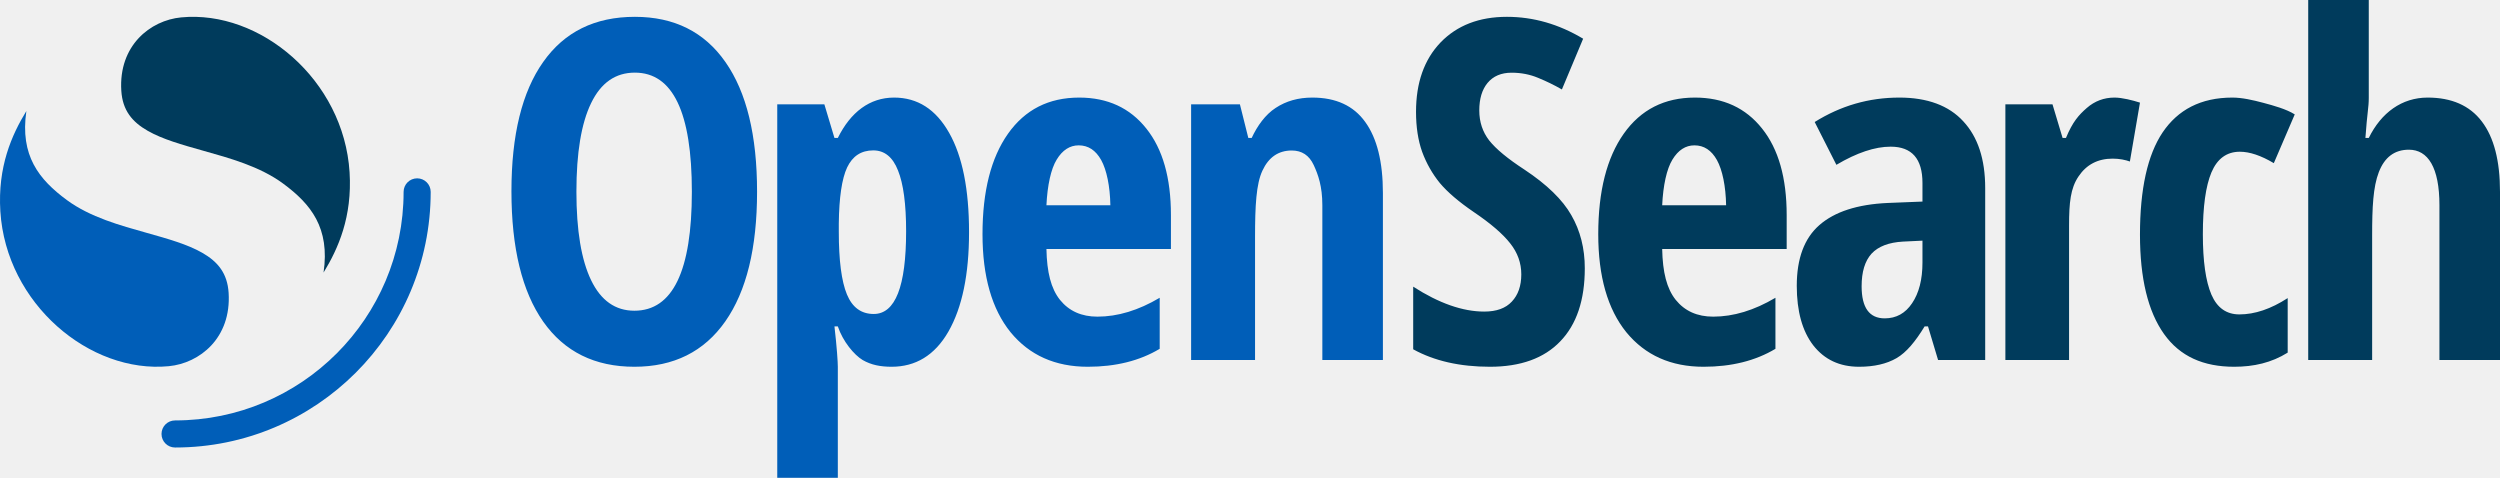
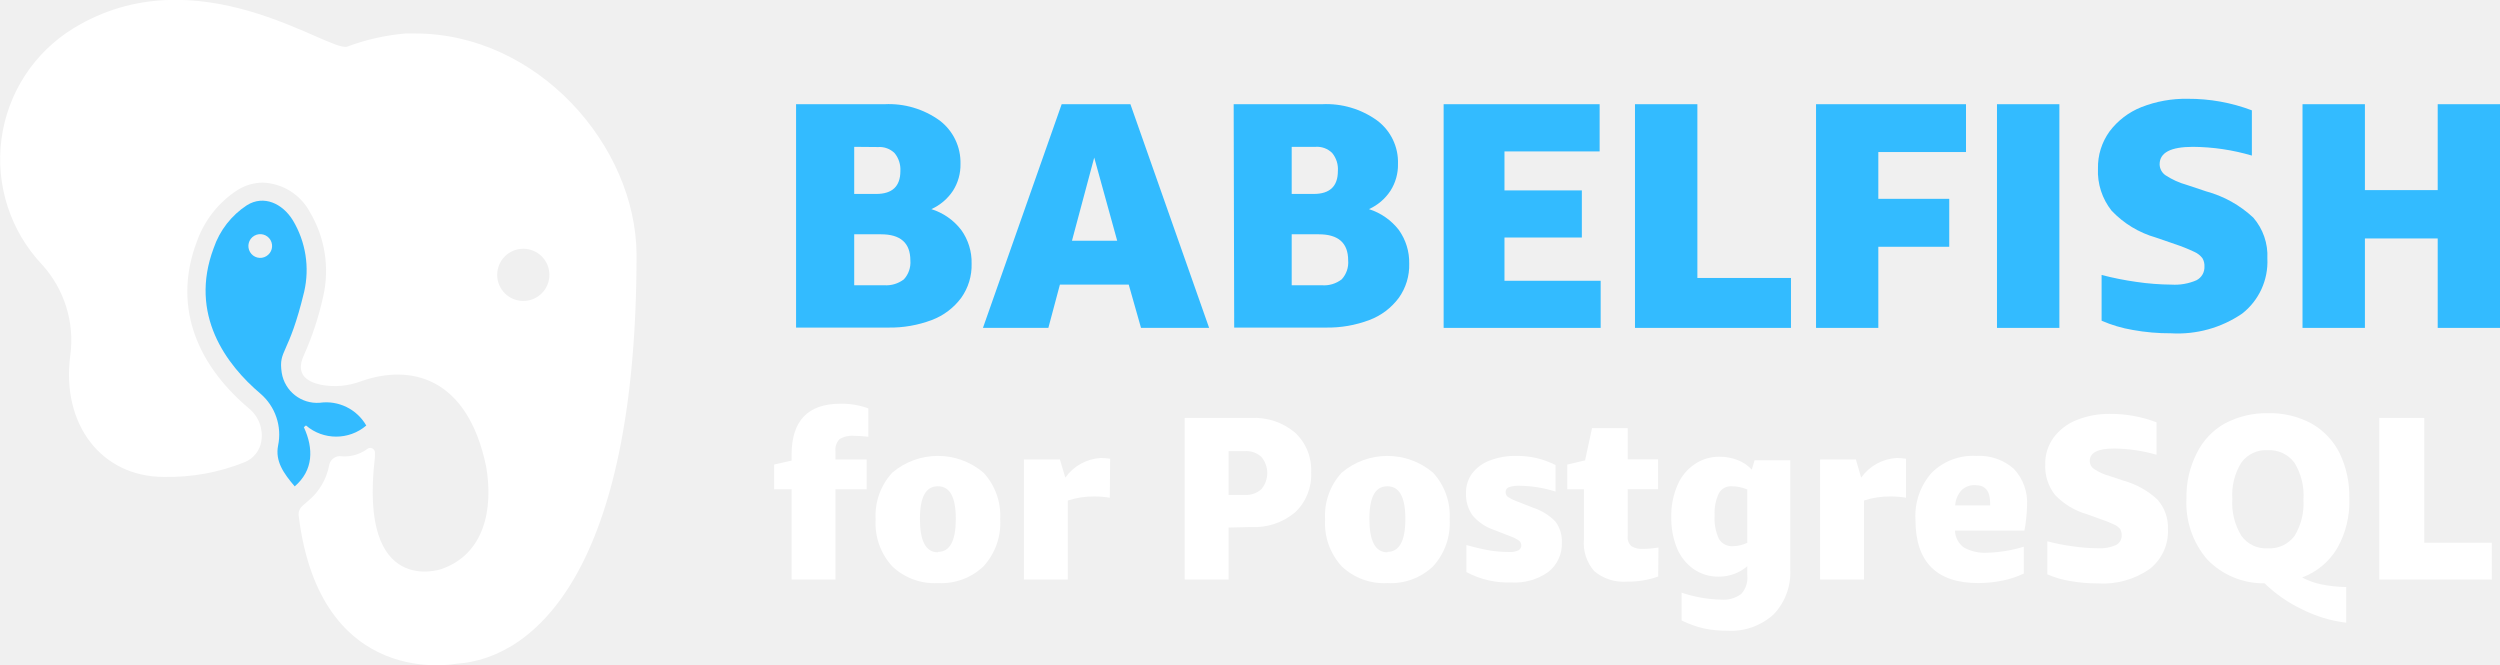
- <svg xmlns="http://www.w3.org/2000/svg" width="743" height="142" viewBox="0 0 743 142" fill="none">
-   <path fill-rule="evenodd" clip-rule="evenodd" d="M123.975 53C126.198 53 128 54.802 128 57.025C128 98.985 93.985 133 52.025 133C49.802 133 48 131.198 48 128.975C48 126.752 49.802 124.95 52.025 124.95C89.539 124.95 119.95 94.539 119.95 57.025C119.95 54.802 121.752 53 123.975 53Z" fill="#005EB8" />
-   <path d="M96.163 81C100.514 73.901 104.723 64.436 103.895 51.184C102.18 23.735 77.318 2.911 53.841 5.167C44.651 6.051 35.214 13.542 36.052 26.961C36.416 32.792 39.27 36.234 43.909 38.88C48.324 41.398 53.996 42.994 60.425 44.802C68.192 46.987 77.202 49.441 84.126 54.543C92.425 60.659 98.098 67.749 96.163 81Z" fill="#003B5C" />
-   <path d="M7.837 33C3.486 40.099 -0.723 49.564 0.105 62.816C1.82 90.266 26.682 111.089 50.159 108.833C59.349 107.949 68.786 100.458 67.948 87.039C67.584 81.208 64.73 77.766 60.091 75.12C55.676 72.602 50.004 71.006 43.575 69.198C35.807 67.013 26.798 64.559 19.874 59.457C11.575 53.341 5.902 46.252 7.837 33Z" fill="#005EB8" />
-   <path fill-rule="evenodd" clip-rule="evenodd" d="M725 61V107H743V57C743 47.785 741.199 40.824 737.598 36.102C733.996 31.334 728.564 29 721.5 29C713.835 29 707.694 33.482 704 41H703C703.273 37.118 703.519 34.894 703.699 33.271C703.885 31.596 704 30.559 704 29V0H686V107H705V70C705 61.702 705.277 55.563 706.985 51.162C708.694 46.715 711.672 44.492 715.92 44.492C721.599 44.492 725 49.768 725 61ZM463.704 101.458C468.568 96.43 471 89.187 471 79.731C471 73.826 469.667 68.567 467.001 63.954C464.382 59.341 459.729 54.82 453.041 50.392C448.084 47.163 444.6 44.28 442.589 41.742C440.624 39.205 439.642 36.23 439.642 32.816C439.642 29.357 440.461 26.635 442.098 24.651C443.781 22.622 446.166 21.607 449.253 21.607C452.059 21.607 454.678 22.114 457.11 23.129C459.589 24.144 461.95 25.297 464.195 26.589L470.509 11.504C463.26 7.168 455.707 5 447.85 5C439.619 5 433.048 7.537 428.138 12.611C423.274 17.686 420.842 24.559 420.842 33.231C420.842 37.752 421.45 41.719 422.666 45.133C423.928 48.547 425.682 51.637 427.927 54.405C430.219 57.127 433.563 59.987 437.959 62.985C443.01 66.399 446.634 69.513 448.832 72.327C451.03 75.094 452.129 78.162 452.129 81.53C452.129 84.943 451.194 87.642 449.323 89.625C447.499 91.609 444.763 92.601 441.116 92.601C434.708 92.601 427.67 90.133 420 85.197V103.81C426.267 107.27 433.867 109 442.799 109C451.919 109 458.887 106.486 463.704 101.458ZM483.348 98.749C488.959 105.583 496.612 109 506.304 109C514.606 109 521.725 107.222 527.661 103.667V88.498C521.354 92.238 515.186 94.108 509.157 94.108C504.426 94.108 500.716 92.446 498.026 89.121C495.336 85.75 494.139 80.88 494 74H531V63.909C531 52.873 528.565 44.307 523.696 38.212C518.826 32.071 512.171 29 503.73 29C494.687 29 487.638 32.579 482.583 39.736C477.528 46.893 475 56.844 475 69.589C475 82.149 477.783 91.869 483.348 98.749ZM497.052 47.424C498.768 44.608 500.948 43.199 503.591 43.199C506.42 43.199 508.646 44.654 510.27 47.563C511.893 50.472 512.907 55.367 513 61H494C494.278 55.136 495.336 50.195 497.052 47.424ZM576 107L573 97H572C569.243 101.517 566.591 104.736 563.647 106.442C560.703 108.147 556.989 109 552.503 109C546.756 109 542.224 106.88 538.906 102.639C535.635 98.398 534 92.498 534 84.938C534 76.825 536.243 70.809 540.728 66.891C545.261 62.927 552.013 60.737 560.984 60.322L571.357 59.907V54.376C571.357 47.185 568.203 43.59 561.895 43.59C557.222 43.59 551.849 45.387 545.775 48.983L539.327 36.26C547.083 31.42 555.389 29 564.5 29C572.77 29 579.183 31.351 583.482 36.053C587.827 40.708 590 47.323 590 55.897V107H576ZM560.143 94.618C563.554 94.618 566.264 93.12 568.273 90.124C570.329 87.081 571.357 83.048 571.357 78.023V71.524L565.61 71.8C561.358 72.031 558.227 73.229 556.218 75.396C554.255 77.562 553.274 80.789 553.274 85.076C553.274 91.437 555.564 94.618 560.143 94.618ZM636 30.5C633.86 29.81 630.674 29 628.443 29C625.301 29 622.546 30.035 620.179 32.105C617.811 34.174 616.004 36.171 614 41H613L610 31H596V107H614.927V67C614.927 60.285 615.352 55.953 617.72 52.457C620.088 48.915 623.48 47.145 627.897 47.145C629.946 47.145 631.725 47.54 633 48L636 30.5ZM664 109C654.885 109 647.908 105.956 643.145 99.26C638.382 92.565 636 82.729 636 69.754C636 56.178 638.244 46.042 642.733 39.347C647.267 32.651 654.034 29 663.469 29C666.309 29 669.504 29.719 672.618 30.55C675.733 31.382 679.527 32.43 682 34L675.779 48.49C671.977 46.227 668.611 45.096 665.679 45.096C661.786 45.096 658.969 47.151 657.229 51.26C655.534 55.324 654.687 61.442 654.687 69.615C654.687 77.604 655.534 83.584 657.229 87.555C658.924 91.48 661.695 93.442 665.542 93.442C670.122 93.442 674.908 91.826 679.901 88.594V104.802C675.092 107.803 669.817 109 664 109Z" fill="#003B5C" />
-   <path fill-rule="evenodd" clip-rule="evenodd" d="M215.554 95.525C221.851 86.541 225 73.688 225 56.965C225 40.242 221.874 27.412 215.623 18.475C209.372 9.492 200.389 5 188.674 5C176.82 5 167.744 9.469 161.446 18.406C155.149 27.297 152 40.104 152 56.827C152 73.688 155.149 86.611 161.446 95.594C167.744 104.531 176.773 109 188.535 109C200.25 109 209.256 104.508 215.554 95.525ZM175.685 83.294C172.768 77.259 171.309 68.483 171.309 56.965C171.309 45.402 172.768 36.626 175.685 30.637C178.602 24.602 182.932 21.585 188.674 21.585C199.972 21.585 205.621 33.378 205.621 56.965C205.621 80.553 199.926 92.346 188.535 92.346C182.886 92.346 178.602 89.329 175.685 83.294ZM256.372 106.996C258.938 108.477 261.7 109 265 109C272.059 109 277.801 105.653 281.881 98.522C285.96 91.392 288 81.553 288 69.005C288 56.272 286.029 46.433 282.087 39.487C278.145 32.496 272.69 29 265.723 29C258.48 29 252.805 33.314 249 41H248L245 31H231V142H249V109C249 107.704 248.733 103.297 248 97H249C250.5 101.5 253.85 105.468 256.372 106.996ZM251.765 49.766C253.369 46.386 255.959 44.696 259.534 44.696C262.881 44.696 265.333 46.687 266.891 50.669C268.496 54.651 269.298 60.671 269.298 68.727C269.298 85.118 266.089 93.314 259.672 93.314C255.959 93.314 253.3 91.369 251.696 87.479C250.092 83.59 249.29 77.386 249.29 68.866V66.435C249.381 58.656 250.206 53.1 251.765 49.766ZM323.304 109C313.612 109 305.959 105.583 300.348 98.749C294.783 91.869 292 82.149 292 69.589C292 56.844 294.528 46.893 299.583 39.736C304.638 32.579 311.687 29 320.73 29C329.171 29 335.826 32.071 340.696 38.212C345.565 44.307 348 52.873 348 63.909V74H311C311.139 80.88 312.336 85.75 315.026 89.121C317.716 92.446 321.426 94.108 326.157 94.108C332.186 94.108 338.354 92.238 344.661 88.498V103.667C338.725 107.222 331.606 109 323.304 109ZM320.591 43.199C317.948 43.199 315.768 44.608 314.052 47.424C312.336 50.195 311.278 55.136 311 61H330C329.907 55.367 328.893 50.472 327.27 47.563C325.646 44.654 323.42 43.199 320.591 43.199ZM393 61V107H411V57.398C411 48.118 409.245 41.065 405.736 36.239C402.273 31.413 397.033 29 390.015 29C385.859 29 382.235 30.021 379.141 32.063C376.047 34.058 373.662 37.427 372 41H371L368.5 31H354V107H373V70.5C373 61.08 373.346 54.66 375.193 50.716C377.04 46.726 379.949 44.73 383.92 44.73C386.921 44.73 389.091 46.169 390.43 49.046C391.769 51.923 393 55.385 393 61Z" fill="#005EB8" />
+ <svg xmlns="http://www.w3.org/2000/svg" id="Layer_1" data-name="Layer 1" viewBox="0 0 240.4 63.94">
+   <defs>
+     <style>.cls-1{fill:#3bf;}.cls-2{fill:#ffffff;}</style>
+   </defs>
+   <path class="cls-1" d="M77.63,11.29h8.51a8.34,8.34,0,0,1,5.3,1.57,5.07,5.07,0,0,1,2,4.17,4.63,4.63,0,0,1-.72,2.58,4.93,4.93,0,0,1-2.08,1.77,5.8,5.8,0,0,1,2.87,2,5.32,5.32,0,0,1,1,3.24,5.4,5.4,0,0,1-1,3.29,6.27,6.27,0,0,1-2.82,2.13,11.33,11.33,0,0,1-4.2.73H77.63Zm5.59,4.1v4.53h2.11c1.55,0,2.33-.73,2.33-2.2A2.49,2.49,0,0,0,87.11,16a2.06,2.06,0,0,0-1.59-.59Zm0,8.41v4.9H86.1A2.8,2.8,0,0,0,88,28.13a2.4,2.4,0,0,0,.62-1.82c0-1.67-.94-2.51-2.82-2.51Z" transform="translate(-1.08 -1.27)" />
+   <path class="cls-1" d="M110.8,32.8l-1.18-4.16H103l-1.11,4.16H95.6l7.57-21.51h6.61l7.57,21.51Zm-6.64-8.38h4.35l-2.21-8Z" transform="translate(-1.08 -1.27)" />
+   <path class="cls-1" d="M119.71,11.29h8.5a8.34,8.34,0,0,1,5.3,1.57,5,5,0,0,1,2,4.17,4.63,4.63,0,0,1-.72,2.58,4.9,4.9,0,0,1-2.07,1.77,5.89,5.89,0,0,1,2.87,2,5.38,5.38,0,0,1,1,3.24,5.4,5.4,0,0,1-1,3.29,6.27,6.27,0,0,1-2.82,2.13,11.33,11.33,0,0,1-4.2.73h-8.81Zm5.58,4.1v4.53h2.11c1.55,0,2.33-.73,2.33-2.2a2.44,2.44,0,0,0-.55-1.74,2.06,2.06,0,0,0-1.59-.59Zm0,8.41v4.9h2.89a2.77,2.77,0,0,0,1.92-.57,2.4,2.4,0,0,0,.62-1.82c0-1.67-.94-2.51-2.82-2.51Z" transform="translate(-1.08 -1.27)" />
+   <path class="cls-1" d="M139.9,32.8V11.29h15v4.54h-9.15v3.75h7.44v4.53h-7.44v4.16H155V32.8Z" transform="translate(-1.08 -1.27)" />
+   <path class="cls-1" d="M158.3,32.8V11.29h6V28h9V32.8Z" transform="translate(-1.08 -1.27)" />
+   <path class="cls-1" d="M175.71,32.8V11.29h14.42v4.6H181.7v4.5h6.82V25H181.7V32.8Z" transform="translate(-1.08 -1.27)" />
+   <path class="cls-1" d="M193.11,32.8V11.29h6V32.8Z" transform="translate(-1.08 -1.27)" />
+   <path class="cls-1" d="M208.38,24.11a9.43,9.43,0,0,1-4.25-2.58,6.09,6.09,0,0,1-1.31-4.06,5.88,5.88,0,0,1,1.12-3.57A7.1,7.1,0,0,1,207,11.57a11.62,11.62,0,0,1,4.45-.8,17.18,17.18,0,0,1,6.17,1.11v4.35a20.61,20.61,0,0,0-5.67-.84c-2.14,0-3.2.56-3.2,1.68a1.3,1.3,0,0,0,.56,1.05,7.3,7.3,0,0,0,2.05.93l1.86.62a10.75,10.75,0,0,1,4.54,2.53,5.58,5.58,0,0,1,1.35,3.93,6.33,6.33,0,0,1-2.43,5.3,11,11,0,0,1-6.84,1.89,20,20,0,0,1-3.67-.32,12.89,12.89,0,0,1-3-.89v-4.4a29.77,29.77,0,0,0,3.36.67,24.8,24.8,0,0,0,3.37.26,5.24,5.24,0,0,0,2.39-.42,1.41,1.41,0,0,0,.77-1.32,1.43,1.43,0,0,0-.2-.81,2,2,0,0,0-.77-.6,16.48,16.48,0,0,0-1.91-.76Z" transform="translate(-1.08 -1.27)" />
+   <path class="cls-1" d="M235.49,32.8V24.2h-7v8.6h-6V11.29h6v8.26h7V11.29h6V32.8Z" transform="translate(-1.08 -1.27)" />
+   <path class="cls-2" d="M81.91,40.09a7.48,7.48,0,0,1,2.67.45v2.73a11.36,11.36,0,0,0-1.37-.09,2.3,2.3,0,0,0-1.4.32,1.45,1.45,0,0,0-.39,1.18v.77h3v2.87h-3V57H77.2V48.32H75.52V45.94l1.68-.38V45Q77.2,40.09,81.91,40.09Z" transform="translate(-1.08 -1.27)" />
+   <path class="cls-2" d="M91.27,57.34a5.89,5.89,0,0,1-4.4-1.62,6.14,6.14,0,0,1-1.59-4.51,6.1,6.1,0,0,1,1.59-4.48,6.77,6.77,0,0,1,8.79,0,6.1,6.1,0,0,1,1.6,4.48,6.15,6.15,0,0,1-1.6,4.51A5.88,5.88,0,0,1,91.27,57.34Zm0-3c1.15,0,1.72-1.06,1.72-3.17s-.57-3.14-1.72-3.14-1.73,1-1.73,3.14S90.11,54.38,91.27,54.38Z" transform="translate(-1.08 -1.27)" />
+   <path class="cls-2" d="M107.8,49.13a9,9,0,0,0-1.48-.12,7.91,7.91,0,0,0-2.56.39V57H99.54V45.45H103l.52,1.75a4.5,4.5,0,0,1,3.41-1.89,6.56,6.56,0,0,1,.9.07Z" transform="translate(-1.08 -1.27)" />
+   <path class="cls-2" d="M119.22,52v5H115V41.46h6.37a6.07,6.07,0,0,1,4.23,1.4,4.89,4.89,0,0,1,1.56,3.84,4.91,4.91,0,0,1-1.56,3.85,6.07,6.07,0,0,1-4.23,1.4Zm0-3.14h1.57a2.14,2.14,0,0,0,1.59-.56,2.41,2.41,0,0,0,0-3.09,2.14,2.14,0,0,0-1.59-.56h-1.57Z" transform="translate(-1.08 -1.27)" />
+   <path class="cls-2" d="M134.49,57.34a5.9,5.9,0,0,1-4.4-1.62,6.14,6.14,0,0,1-1.59-4.51,6.1,6.1,0,0,1,1.59-4.48,6.79,6.79,0,0,1,8.8,0,6.1,6.1,0,0,1,1.59,4.48,6.14,6.14,0,0,1-1.59,4.51A5.89,5.89,0,0,1,134.49,57.34Zm0-3c1.15,0,1.73-1.06,1.73-3.17s-.58-3.14-1.73-3.14-1.73,1-1.73,3.14S133.34,54.38,134.49,54.38Z" transform="translate(-1.08 -1.27)" />
+   <path class="cls-2" d="M147.37,53.75a.57.57,0,0,0-.21-.48,3.25,3.25,0,0,0-.82-.42l-1.67-.65a4.63,4.63,0,0,1-2-1.38,3.48,3.48,0,0,1-.62-2.14,3.07,3.07,0,0,1,.61-1.91,3.79,3.79,0,0,1,1.71-1.23,6.72,6.72,0,0,1,2.52-.43,8.06,8.06,0,0,1,3.77.88v2.55a11.88,11.88,0,0,0-3.41-.56,3,3,0,0,0-1.08.14.48.48,0,0,0-.31.49.56.56,0,0,0,.23.45,3.88,3.88,0,0,0,.8.4l1.66.65a5.13,5.13,0,0,1,2.13,1.35,3.2,3.2,0,0,1,.59,2,3.42,3.42,0,0,1-1.32,2.82,5.58,5.58,0,0,1-3.55,1,8.48,8.48,0,0,1-4.31-1v-2.6a23.12,23.12,0,0,0,2.28.53,12.32,12.32,0,0,0,1.83.14,1.79,1.79,0,0,0,.91-.17A.55.55,0,0,0,147.37,53.75Z" transform="translate(-1.08 -1.27)" />
+   <path class="cls-2" d="M160.53,56.71a8.58,8.58,0,0,1-3,.49,4.38,4.38,0,0,1-3.14-1,4.08,4.08,0,0,1-1-3.08v-4.8h-1.6V45.94l1.71-.4.67-3.1h3.43v3h2.92v2.87h-2.92v4.53a1.15,1.15,0,0,0,.34.94,1.85,1.85,0,0,0,1.14.27,9.47,9.47,0,0,0,1.48-.13Z" transform="translate(-1.08 -1.27)" />
+   <path class="cls-2" d="M169.1,55.72a4.19,4.19,0,0,1-2.73,1,4.14,4.14,0,0,1-2.44-.73,4.65,4.65,0,0,1-1.59-2,7.63,7.63,0,0,1-.55-3,7.33,7.33,0,0,1,.61-3.1,4.56,4.56,0,0,1,1.66-2,4.15,4.15,0,0,1,2.37-.7,4.68,4.68,0,0,1,1.74.32,3.57,3.57,0,0,1,1.36.92l.27-.9h3.43V56a5.81,5.81,0,0,1-1.6,4.35,6.06,6.06,0,0,1-4.43,1.57,10.63,10.63,0,0,1-2.28-.22,9.93,9.93,0,0,1-2.14-.77V58.26a12.69,12.69,0,0,0,3.79.67,2.85,2.85,0,0,0,1.94-.54,2.28,2.28,0,0,0,.59-1.77Zm-1.34-1.93a3.21,3.21,0,0,0,1.34-.33V48.34a3.83,3.83,0,0,0-1.52-.31,1.3,1.3,0,0,0-1.22.69,4.34,4.34,0,0,0-.4,2.11,4.6,4.6,0,0,0,.42,2.28A1.46,1.46,0,0,0,167.76,53.79Z" transform="translate(-1.08 -1.27)" />
+   <path class="cls-2" d="M184.36,49.13a9,9,0,0,0-1.48-.12,7.91,7.91,0,0,0-2.56.39V57H176.1V45.45h3.44l.51,1.75a4.5,4.5,0,0,1,3.41-1.89,6.44,6.44,0,0,1,.9.07Z" transform="translate(-1.08 -1.27)" />
+   <path class="cls-2" d="M189.07,52.29a2.08,2.08,0,0,0,.86,1.63,4.14,4.14,0,0,0,2.26.5,13.26,13.26,0,0,0,3.5-.58v2.58a8.42,8.42,0,0,1-2,.67,12,12,0,0,1-2.36.25q-6.06,0-6.06-6.1a6.26,6.26,0,0,1,1.55-4.5,5.65,5.65,0,0,1,4.31-1.63,5,5,0,0,1,3.61,1.25A4.73,4.73,0,0,1,196,49.91a11.79,11.79,0,0,1-.08,1.22c-.05.48-.11.86-.17,1.16ZM191,47.92a1.74,1.74,0,0,0-1.31.5,2.39,2.39,0,0,0-.6,1.45h3.36V49.6C192.43,48.48,192,47.92,191,47.92Z" transform="translate(-1.08 -1.27)" />
+   <path class="cls-2" d="M201.77,50.72a6.82,6.82,0,0,1-3.08-1.86,4.41,4.41,0,0,1-.94-2.94,4.22,4.22,0,0,1,.81-2.58,5.1,5.1,0,0,1,2.21-1.68,8.29,8.29,0,0,1,3.22-.59,12.34,12.34,0,0,1,4.46.81V45a15.12,15.12,0,0,0-4.1-.6c-1.55,0-2.32.4-2.32,1.21a.94.94,0,0,0,.41.76,5.38,5.38,0,0,0,1.48.67l1.35.45a7.77,7.77,0,0,1,3.28,1.83,4.05,4.05,0,0,1,1,2.84A4.58,4.58,0,0,1,207.77,56a7.88,7.88,0,0,1-5,1.37,15.37,15.37,0,0,1-2.65-.23,9.51,9.51,0,0,1-2.17-.64V53.32a18.66,18.66,0,0,0,2.43.48,16.91,16.91,0,0,0,2.44.19,3.78,3.78,0,0,0,1.72-.3,1,1,0,0,0,.56-.95,1.17,1.17,0,0,0-.14-.59,1.59,1.59,0,0,0-.56-.43,12.07,12.07,0,0,0-1.38-.55Z" transform="translate(-1.08 -1.27)" />
+   <path class="cls-2" d="M226.69,61.15a12.92,12.92,0,0,1-4.23-1.28,13.55,13.55,0,0,1-3.62-2.51,7.49,7.49,0,0,1-5.51-2.29,8.32,8.32,0,0,1-2-5.88,9.14,9.14,0,0,1,1-4.36A6.6,6.6,0,0,1,215,42a8.53,8.53,0,0,1,4.14-1,8.42,8.42,0,0,1,4.22,1,6.75,6.75,0,0,1,2.7,2.85,9.5,9.5,0,0,1,.93,4.33A9,9,0,0,1,225.82,54a6.61,6.61,0,0,1-3.37,2.8,7.1,7.1,0,0,0,1.78.65,13,13,0,0,0,2.46.27ZM219.15,54a3,3,0,0,0,2.57-1.19,6,6,0,0,0,.86-3.5,6,6,0,0,0-.87-3.55,3,3,0,0,0-2.56-1.2,2.91,2.91,0,0,0-2.54,1.19,5.85,5.85,0,0,0-.87,3.49,6.06,6.06,0,0,0,.87,3.55A2.9,2.9,0,0,0,219.15,54Z" transform="translate(-1.08 -1.27)" />
+   <path class="cls-2" d="M229.87,57V41.46h4.33v12h6.49V57Z" transform="translate(-1.08 -1.27)" />
+   <path class="cls-2" d="M41,4.49h-.93a21.27,21.27,0,0,0-5.62,1.27C32.62,6.26,20-3.27,8.13,4a14.76,14.76,0,0,0-3,22.72,10.82,10.82,0,0,1,2.71,8.72c-.89,6.63,3,11.69,9,11.69a19.75,19.75,0,0,0,7.8-1.43,2.63,2.63,0,0,0,1.57-2h0A3.37,3.37,0,0,0,25,40.53c-5.4-4.57-7.18-10.25-5-16a9.75,9.75,0,0,1,3.94-5,4.68,4.68,0,0,1,2.42-.7,5.36,5.36,0,0,1,4.5,2.8,11.09,11.09,0,0,1,1.29,8.19,29.06,29.06,0,0,1-1.87,5.66c-.81,1.79.33,2.49,1.61,2.78a7.09,7.09,0,0,0,3.94-.34c4.72-1.65,10.2-.44,12,8.22.71,4.12-.19,8.42-4.3,9.85,0,0-8,2.81-6.4-10.73a4.89,4.89,0,0,0,0-.54.46.46,0,0,0-.77-.25,3.7,3.7,0,0,1-2.63.66,1.07,1.07,0,0,0-1,.89,5.82,5.82,0,0,1-2,3.4l-.56.49a1.09,1.09,0,0,0-.37.95c2.08,16.89,15.19,14.23,15.19,14.23,7.41-.47,17.3-8.86,17.3-39.33C62.24,15.23,52.73,4.49,41,4.49ZM51.4,30.21a2.51,2.51,0,1,1,2.51-2.51A2.51,2.51,0,0,1,51.4,30.21Z" transform="translate(-1.08 -1.27)" />
+   <path class="cls-1" d="M36.3,42.19A4.44,4.44,0,0,0,31.83,40a3.44,3.44,0,0,1-3.66-2.89c-.33-2.26.66-1.55,2.16-7.79a9.28,9.28,0,0,0-1.08-6.85c-1-1.64-2.81-2.47-4.42-1.47a8,8,0,0,0-3.2,4.12c-2.41,6.41,1.23,11.24,4.49,14a5.18,5.18,0,0,1,1.7,5c-.29,1.5.53,2.67,1.6,3.92,1.8-1.55,1.83-3.63.88-5.69l.2-.17A4.46,4.46,0,0,0,36.3,42.19ZM26.68,25.91a1.13,1.13,0,0,1-1.56-.41,1.14,1.14,0,1,1,1.56.41Z" transform="translate(-1.08 -1.27)" />
</svg>
